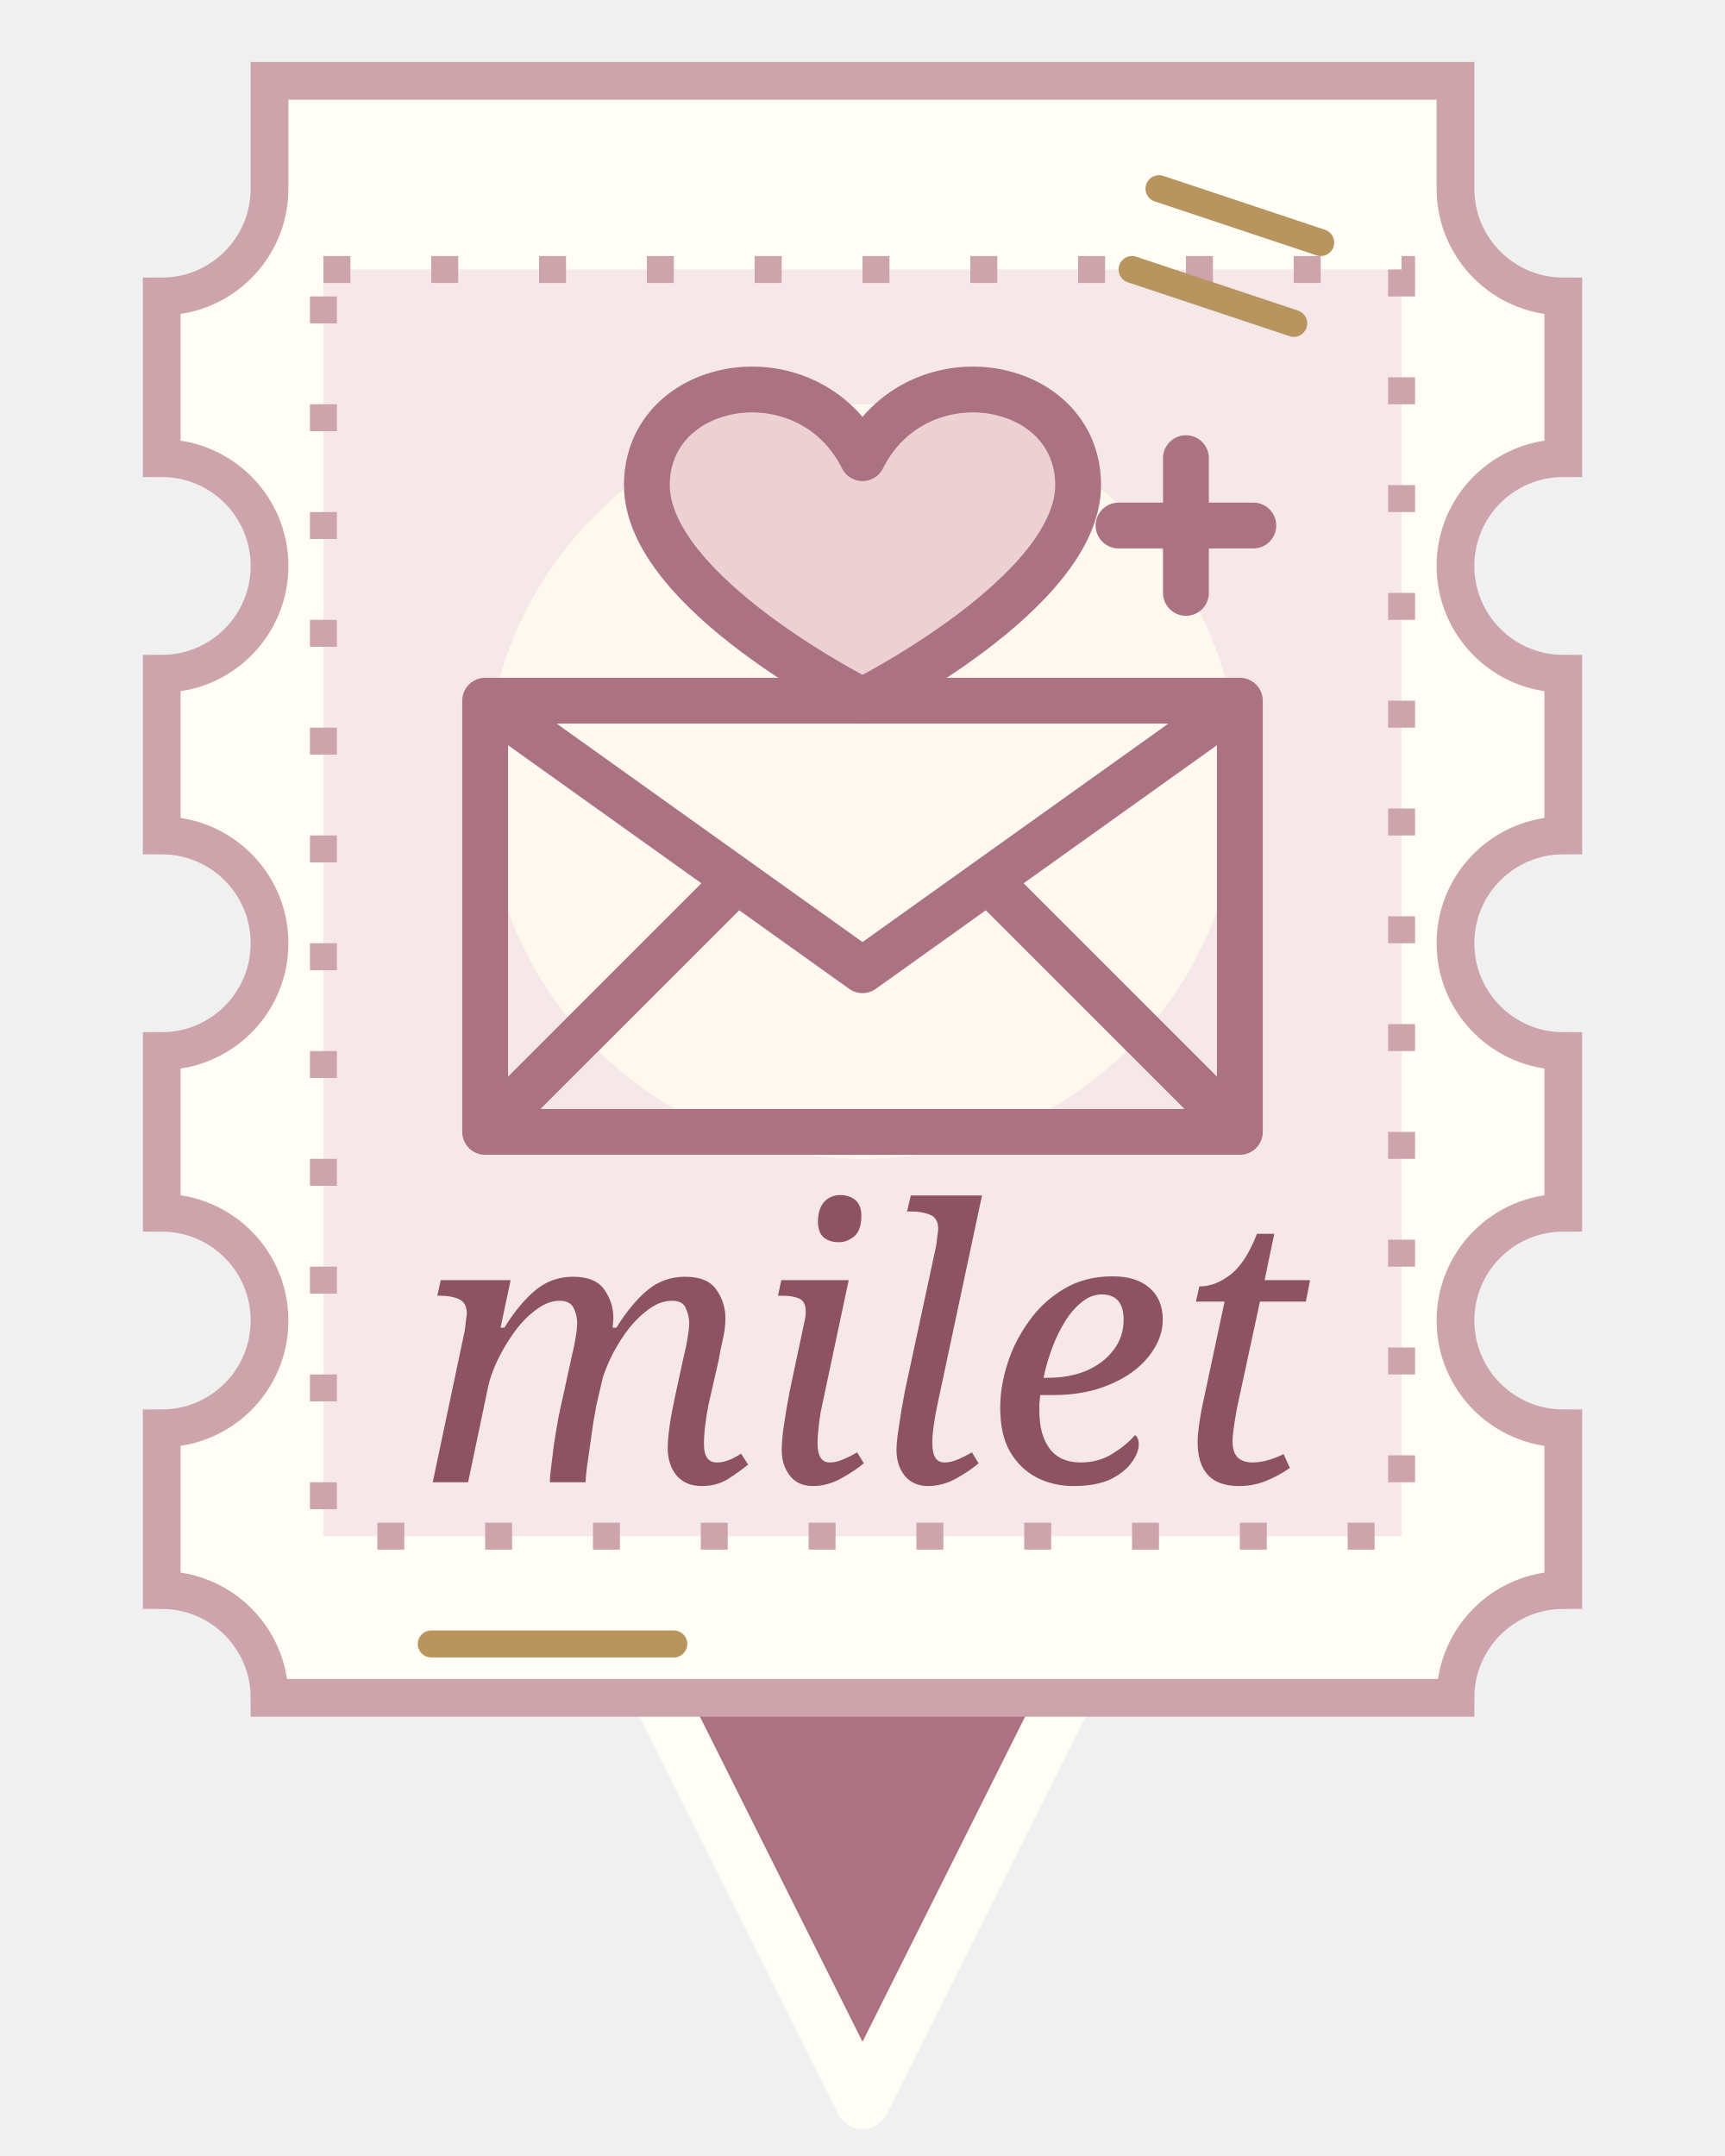
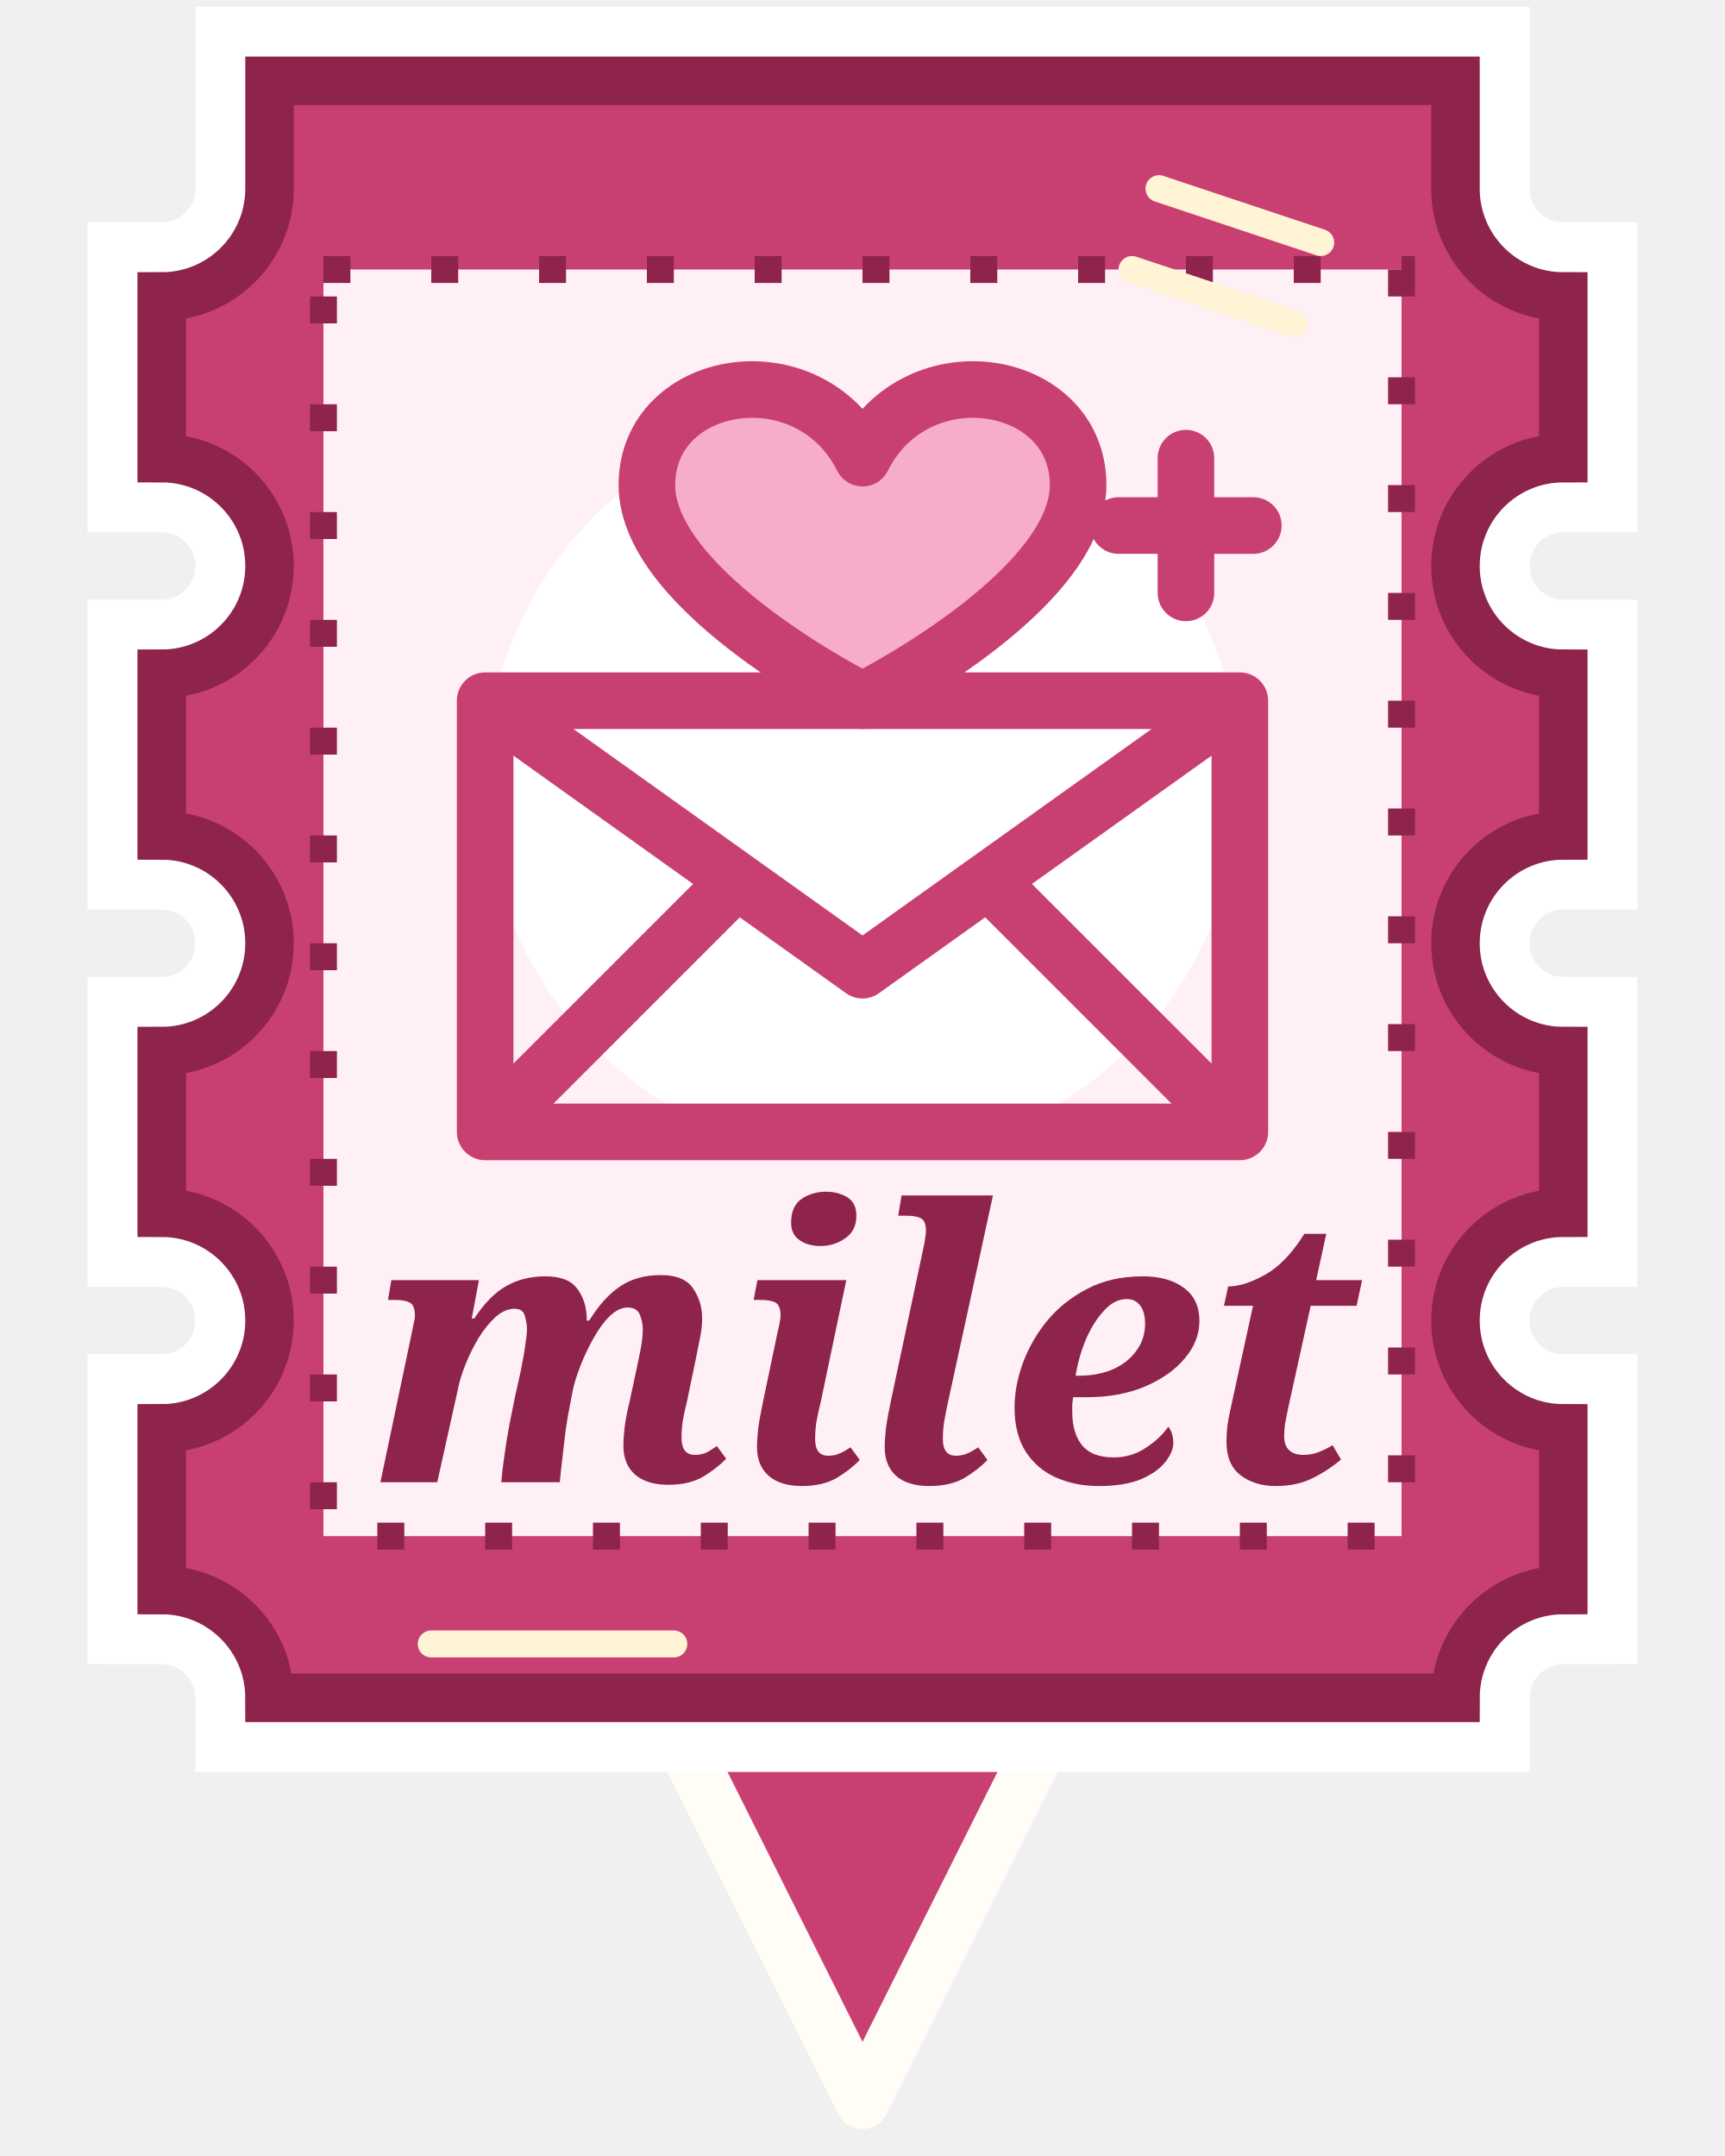
<svg xmlns="http://www.w3.org/2000/svg" width="64" height="80" viewBox="0 0 64 80" fill="none">
-   <path d="M23 60h18L32 78Z" fill="#AB7284" stroke="#fffdf6" stroke-width="2" stroke-linejoin="round" />
-   <path d="M10 3h44v4a4 4 0 0 0 4 4v6a4 4 0 0 0 0 8v6a4 4 0 0 0 0 8v6a4 4 0 0 0 0 8v6a4 4 0 0 0-4 4H10a4 4 0 0 0-4-4v-6a4 4 0 0 0 0-8v-6a4 4 0 0 0 0-8v-6a4 4 0 0 0 0-8v-6a4 4 0 0 0 4-4Z" fill="#FFFDF6" stroke="#CDA4AC" stroke-width="1.4" />
-   <path d="M12 10h40v47H12z" fill="#F6E8E8" stroke="#CDA4AC" stroke-dasharray="1 3" />
-   <circle cx="32" cy="29" r="14" fill="#FFF8EF" />
-   <g stroke="#AB7284" stroke-width="1.7" stroke-linecap="round" stroke-linejoin="round">
+   <path d="M23 60h18L32 78Z" fill="#C84071" stroke="#fffdf6" stroke-width="2" stroke-linejoin="round" />
+   <path d="M10 3h44v4a4 4 0 0 0 4 4v6a4 4 0 0 0 0 8v6a4 4 0 0 0 0 8v6a4 4 0 0 0 0 8v6a4 4 0 0 0-4 4H10a4 4 0 0 0-4-4v-6a4 4 0 0 0 0-8v-6a4 4 0 0 0 0-8v-6a4 4 0 0 0 0-8v-6a4 4 0 0 0 4-4Z" fill="none" stroke="#FFFFFF" stroke-width="5.5" />
+   <path d="M10 3h44v4a4 4 0 0 0 4 4v6a4 4 0 0 0 0 8v6a4 4 0 0 0 0 8v6a4 4 0 0 0 0 8v6a4 4 0 0 0-4 4H10a4 4 0 0 0-4-4v-6a4 4 0 0 0 0-8v-6a4 4 0 0 0 0-8v-6a4 4 0 0 0 0-8v-6a4 4 0 0 0 4-4Z" fill="#C84071" stroke="#8E244C" stroke-width="1.8" />
+   <path d="M12 10h40v47H12z" fill="#FFF0F5" stroke="#8E244C" stroke-dasharray="1 3" />
+   <circle cx="32" cy="29" r="14" fill="#FFFFFF" />
+   <g stroke="#C84071" stroke-width="2.1" stroke-linecap="round" stroke-linejoin="round">
    <path d="M18 26h28v16H18Zm0 0 14 10 14-10M18 42l9-9m10 0 9 9" />
-     <path d="M32 26s-8-4-8-8c0-4 6-5 8-1 2-4 8-3 8 1 0 4-8 8-8 8Z" fill="#EDD0D2" />
+     <path d="M32 26s-8-4-8-8c0-4 6-5 8-1 2-4 8-3 8 1 0 4-8 8-8 8Z" fill="#F7ADCA" />
    <path d="M44 17v5m-2.5-2.5h5" />
  </g>
-   <text x="32" y="55" fill="#8E5265" font-family="Georgia,serif" font-size="14" font-style="italic" text-anchor="middle">milet</text>
-   <path d="m43 7 6 2m-7 1 6 2M16 61h9" stroke="#B8955F" stroke-linecap="round" />
+   <text x="32" y="55" fill="#8E244C" font-family="Georgia,serif" font-size="14" font-weight="600" font-style="italic" text-anchor="middle">milet</text>
+   <path d="m43 7 6 2m-7 1 6 2M16 61h9" stroke="#FFF4D6" stroke-linecap="round" />
</svg>
